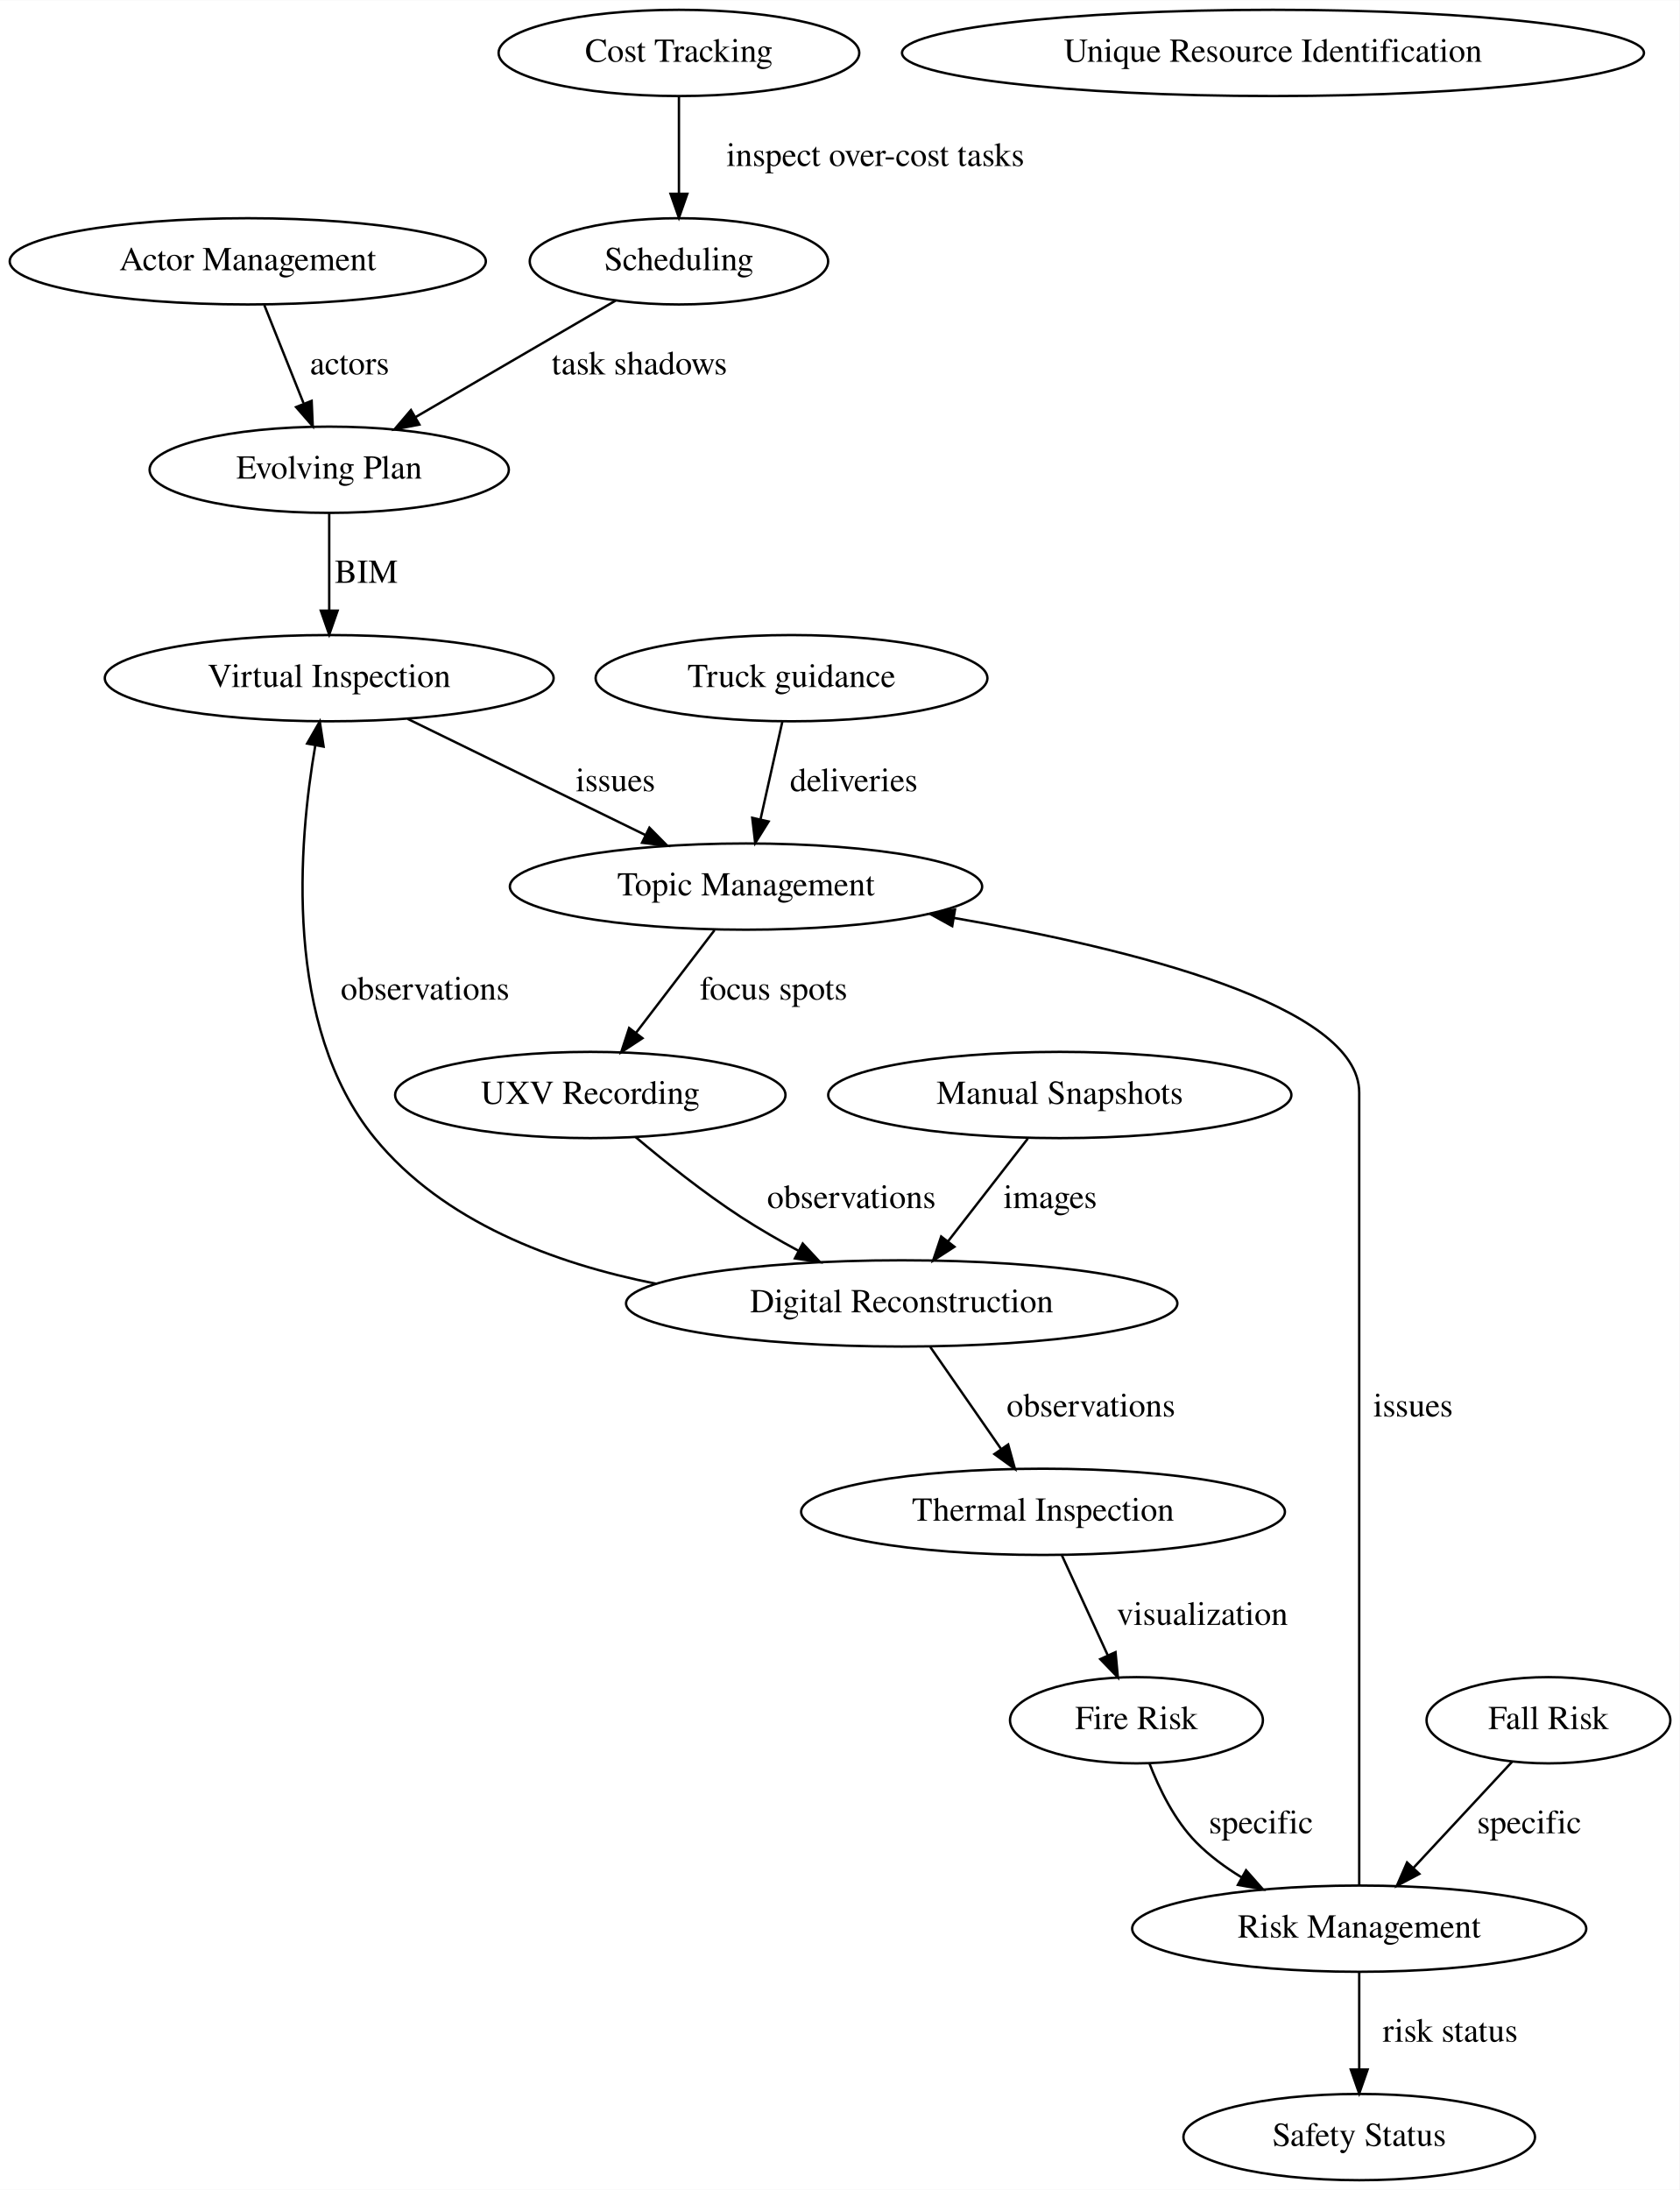
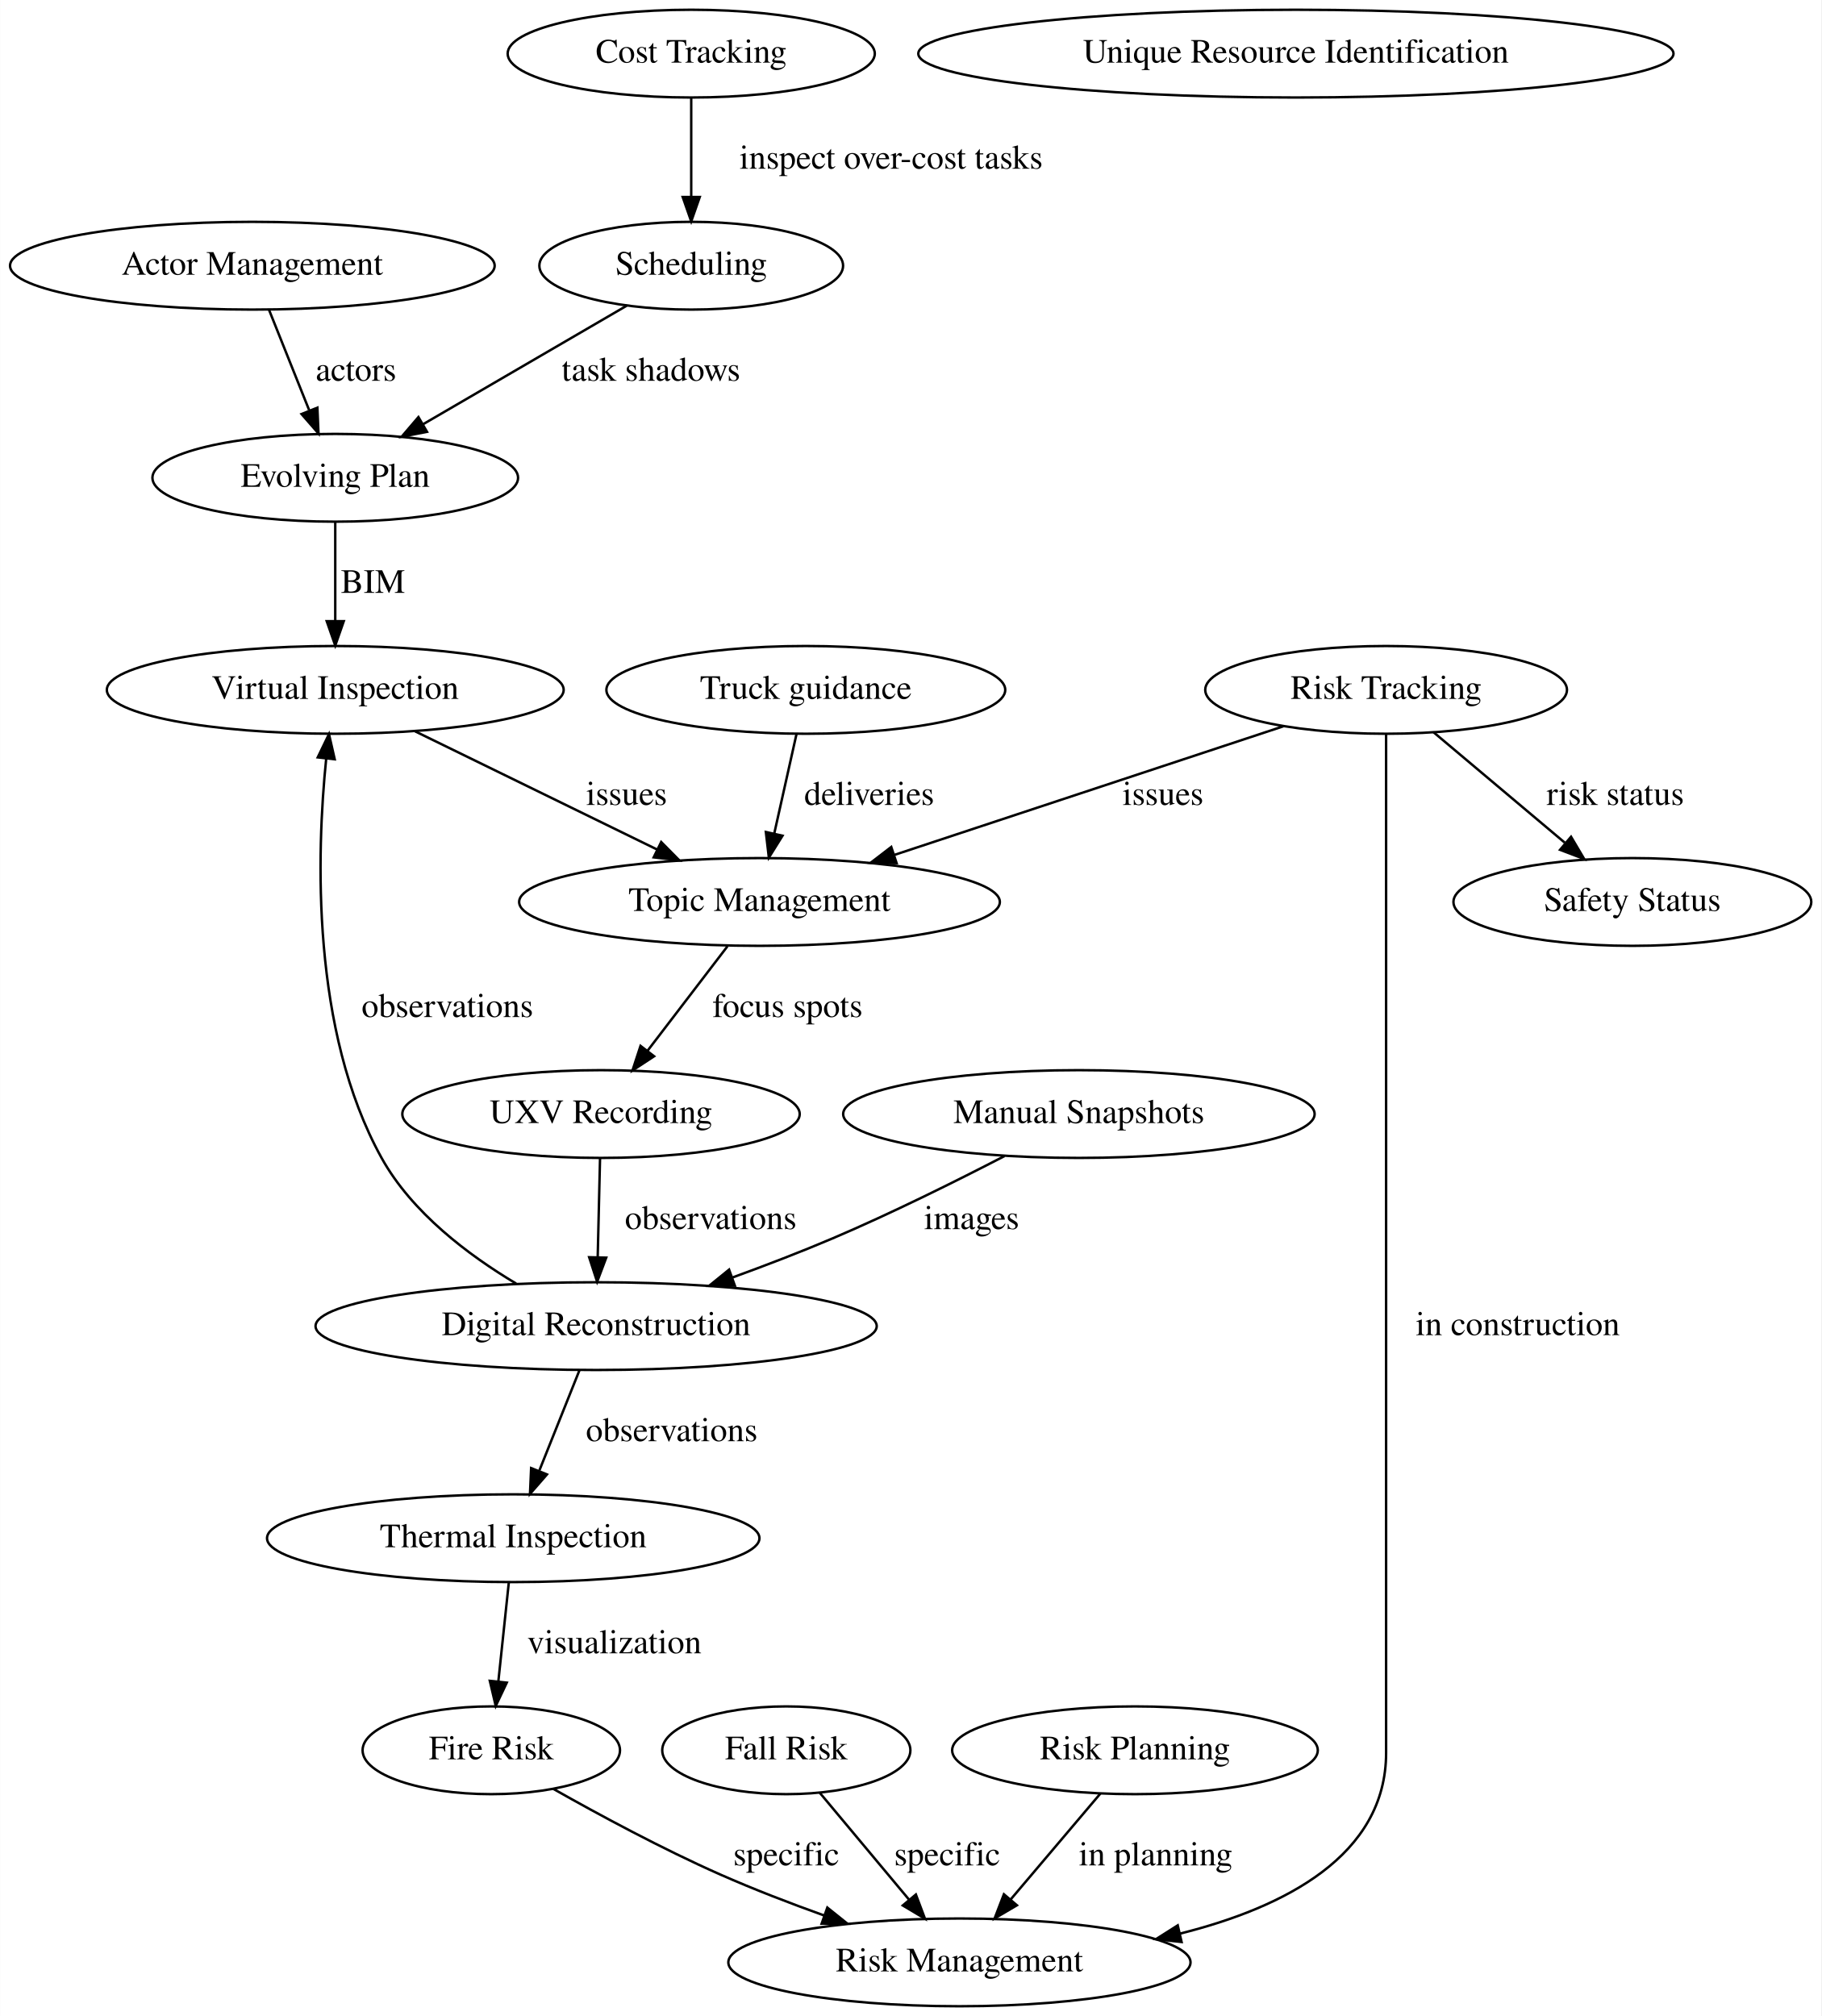
- <svg xmlns="http://www.w3.org/2000/svg" xmlns:xlink="http://www.w3.org/1999/xlink" width="701pt" height="914pt" viewBox="0.00 0.00 701.14 914.00">
-   <g id="graph0" class="graph" transform="scale(1 1) rotate(0) translate(4 910)">
-     <polygon fill="white" stroke="transparent" points="-4,4 -4,-910 697.14,-910 697.14,4 -4,4" />
+ <svg xmlns="http://www.w3.org/2000/svg" xmlns:xlink="http://www.w3.org/1999/xlink" width="747pt" height="827pt" viewBox="0.00 0.00 746.88 827.00">
+   <g id="graph0" class="graph" transform="scale(1 1) rotate(0) translate(4 823)">
+     <polygon fill="white" stroke="transparent" points="-4,4 -4,-823 742.88,-823 742.88,4 -4,4" />
    <g id="node1" class="node">
      <g id="a_node1">
        <a xlink:href="actor_management/scenario.html" xlink:title="Actor Management">
-           <ellipse fill="none" stroke="black" cx="99.44" cy="-801" rx="99.38" ry="18" />
-           <text text-anchor="middle" x="99.44" y="-797.3" font-family="Times,serif" font-size="14.00">Actor Management</text>
+           <ellipse fill="none" stroke="black" cx="99.44" cy="-714" rx="99.38" ry="18" />
+           <text text-anchor="middle" x="99.44" y="-710.3" font-family="Times,serif" font-size="14.00">Actor Management</text>
        </a>
      </g>
    </g>
    <g id="node4" class="node">
      <g id="a_node4">
        <a xlink:href="evolving_plan/scenario.html" xlink:title="Evolving Plan">
-           <ellipse fill="none" stroke="black" cx="133.44" cy="-714" rx="74.99" ry="18" />
-           <text text-anchor="middle" x="133.44" y="-710.3" font-family="Times,serif" font-size="14.00">Evolving Plan</text>
+           <ellipse fill="none" stroke="black" cx="133.44" cy="-627" rx="74.99" ry="18" />
+           <text text-anchor="middle" x="133.44" y="-623.3" font-family="Times,serif" font-size="14.00">Evolving Plan</text>
        </a>
      </g>
    </g>
    <g id="edge1" class="edge">
-       <path fill="none" stroke="black" d="M106.32,-782.8C111.02,-771.05 117.35,-755.24 122.7,-741.84" />
-       <polygon fill="black" stroke="black" points="126.11,-742.76 126.57,-732.18 119.61,-740.16 126.11,-742.76" />
-       <text text-anchor="middle" x="141.94" y="-753.8" font-family="Times,serif" font-size="14.00">actors</text>
+       <path fill="none" stroke="black" d="M106.32,-695.8C111.02,-684.05 117.35,-668.24 122.7,-654.84" />
+       <polygon fill="black" stroke="black" points="126.11,-655.76 126.57,-645.18 119.61,-653.16 126.11,-655.76" />
+       <text text-anchor="middle" x="141.94" y="-666.8" font-family="Times,serif" font-size="14.00">actors</text>
    </g>
    <g id="node2" class="node">
      <g id="a_node2">
        <a xlink:href="cost_tracking/scenario.html" xlink:title="Cost Tracking">
-           <ellipse fill="none" stroke="black" cx="279.44" cy="-888" rx="75.29" ry="18" />
-           <text text-anchor="middle" x="279.44" y="-884.3" font-family="Times,serif" font-size="14.00">Cost Tracking</text>
-         </a>
-       </g>
-     </g>
-     <g id="node10" class="node">
-       <g id="a_node10">
+           <ellipse fill="none" stroke="black" cx="279.44" cy="-801" rx="75.29" ry="18" />
+           <text text-anchor="middle" x="279.44" y="-797.3" font-family="Times,serif" font-size="14.00">Cost Tracking</text>
+         </a>
+       </g>
+     </g>
+     <g id="node12" class="node">
+       <g id="a_node12">
        <a xlink:href="scheduling/scenario.html" xlink:title="Scheduling">
-           <ellipse fill="none" stroke="black" cx="279.44" cy="-801" rx="62.29" ry="18" />
-           <text text-anchor="middle" x="279.44" y="-797.3" font-family="Times,serif" font-size="14.00">Scheduling</text>
+           <ellipse fill="none" stroke="black" cx="279.44" cy="-714" rx="62.29" ry="18" />
+           <text text-anchor="middle" x="279.44" y="-710.3" font-family="Times,serif" font-size="14.00">Scheduling</text>
        </a>
      </g>
    </g>
    <g id="edge2" class="edge">
-       <path fill="none" stroke="black" d="M279.44,-869.8C279.44,-858.16 279.44,-842.55 279.44,-829.24" />
-       <polygon fill="black" stroke="black" points="282.94,-829.18 279.44,-819.18 275.94,-829.18 282.94,-829.18" />
-       <text text-anchor="middle" x="361.44" y="-840.8" font-family="Times,serif" font-size="14.00">inspect over-cost tasks</text>
+       <path fill="none" stroke="black" d="M279.44,-782.8C279.44,-771.16 279.44,-755.55 279.44,-742.24" />
+       <polygon fill="black" stroke="black" points="282.94,-742.18 279.44,-732.18 275.94,-742.18 282.94,-742.18" />
+       <text text-anchor="middle" x="361.44" y="-753.8" font-family="Times,serif" font-size="14.00">inspect over-cost tasks</text>
    </g>
    <g id="node3" class="node">
      <g id="a_node3">
        <a xlink:href="digital_reconstruction/scenario.html" xlink:title="Digital Reconstruction">
-           <ellipse fill="none" stroke="black" cx="372.44" cy="-366" rx="115.08" ry="18" />
-           <text text-anchor="middle" x="372.44" y="-362.3" font-family="Times,serif" font-size="14.00">Digital Reconstruction</text>
-         </a>
-       </g>
-     </g>
-     <g id="node11" class="node">
-       <g id="a_node11">
+           <ellipse fill="none" stroke="black" cx="240.44" cy="-279" rx="115.08" ry="18" />
+           <text text-anchor="middle" x="240.44" y="-275.3" font-family="Times,serif" font-size="14.00">Digital Reconstruction</text>
+         </a>
+       </g>
+     </g>
+     <g id="node13" class="node">
+       <g id="a_node13">
        <a xlink:href="thermal_inspection/scenario.html" xlink:title="Thermal Inspection">
-           <ellipse fill="none" stroke="black" cx="431.44" cy="-279" rx="100.98" ry="18" />
-           <text text-anchor="middle" x="431.44" y="-275.3" font-family="Times,serif" font-size="14.00">Thermal Inspection</text>
+           <ellipse fill="none" stroke="black" cx="206.44" cy="-192" rx="100.98" ry="18" />
+           <text text-anchor="middle" x="206.44" y="-188.3" font-family="Times,serif" font-size="14.00">Thermal Inspection</text>
        </a>
      </g>
    </g>
    <g id="edge4" class="edge">
-       <path fill="none" stroke="black" d="M384.38,-347.8C392.83,-335.62 404.31,-319.09 413.81,-305.4" />
-       <polygon fill="black" stroke="black" points="416.89,-307.1 419.72,-296.89 411.14,-303.1 416.89,-307.1" />
-       <text text-anchor="middle" x="451.44" y="-318.8" font-family="Times,serif" font-size="14.00">observations</text>
-     </g>
-     <g id="node16" class="node">
-       <g id="a_node16">
+       <path fill="none" stroke="black" d="M233.56,-260.8C228.86,-249.05 222.54,-233.24 217.18,-219.84" />
+       <polygon fill="black" stroke="black" points="220.27,-218.16 213.31,-210.18 213.78,-220.76 220.27,-218.16" />
+       <text text-anchor="middle" x="271.44" y="-231.8" font-family="Times,serif" font-size="14.00">observations</text>
+     </g>
+     <g id="node18" class="node">
+       <g id="a_node18">
        <a xlink:href="virtual_inspection/scenario.html" xlink:title="Virtual Inspection">
-           <ellipse fill="none" stroke="black" cx="133.44" cy="-627" rx="93.68" ry="18" />
-           <text text-anchor="middle" x="133.44" y="-623.3" font-family="Times,serif" font-size="14.00">Virtual Inspection</text>
+           <ellipse fill="none" stroke="black" cx="133.44" cy="-540" rx="93.68" ry="18" />
+           <text text-anchor="middle" x="133.44" y="-536.3" font-family="Times,serif" font-size="14.00">Virtual Inspection</text>
        </a>
      </g>
    </g>
    <g id="edge3" class="edge">
-       <path fill="none" stroke="black" d="M269.95,-374.2C227.24,-382.67 181.02,-400.02 152.44,-435 114.12,-481.9 120.64,-558.48 127.64,-598.96" />
-       <polygon fill="black" stroke="black" points="124.22,-599.71 129.5,-608.9 131.1,-598.43 124.22,-599.71" />
-       <text text-anchor="middle" x="173.44" y="-492.8" font-family="Times,serif" font-size="14.00">observations</text>
+       <path fill="none" stroke="black" d="M207.64,-296.45C188.15,-308.06 164.89,-325.54 152.44,-348 123.5,-400.22 125.76,-472.89 129.73,-511.82" />
+       <polygon fill="black" stroke="black" points="126.26,-512.31 130.87,-521.86 133.22,-511.53 126.26,-512.31" />
+       <text text-anchor="middle" x="179.44" y="-405.8" font-family="Times,serif" font-size="14.00">observations</text>
    </g>
    <g id="edge5" class="edge">
-       <path fill="none" stroke="black" d="M133.44,-695.8C133.44,-684.16 133.44,-668.55 133.44,-655.24" />
-       <polygon fill="black" stroke="black" points="136.94,-655.18 133.44,-645.18 129.94,-655.18 136.94,-655.18" />
-       <text text-anchor="middle" x="148.94" y="-666.8" font-family="Times,serif" font-size="14.00">BIM</text>
+       <path fill="none" stroke="black" d="M133.44,-608.8C133.44,-597.16 133.44,-581.55 133.44,-568.24" />
+       <polygon fill="black" stroke="black" points="136.94,-568.18 133.44,-558.18 129.94,-568.18 136.94,-568.18" />
+       <text text-anchor="middle" x="148.94" y="-579.8" font-family="Times,serif" font-size="14.00">BIM</text>
    </g>
    <g id="node5" class="node">
      <g id="a_node5">
        <a xlink:href="fall_risk/scenario.html" xlink:title="Fall Risk">
-           <ellipse fill="none" stroke="black" cx="642.44" cy="-192" rx="50.89" ry="18" />
-           <text text-anchor="middle" x="642.44" y="-188.3" font-family="Times,serif" font-size="14.00">Fall Risk</text>
+           <ellipse fill="none" stroke="black" cx="318.44" cy="-105" rx="50.89" ry="18" />
+           <text text-anchor="middle" x="318.44" y="-101.3" font-family="Times,serif" font-size="14.00">Fall Risk</text>
        </a>
      </g>
    </g>
    <g id="node8" class="node">
      <g id="a_node8">
        <a xlink:href="risk_management/scenario.html" xlink:title="Risk Management">
-           <ellipse fill="none" stroke="black" cx="563.44" cy="-105" rx="94.78" ry="18" />
-           <text text-anchor="middle" x="563.44" y="-101.3" font-family="Times,serif" font-size="14.00">Risk Management</text>
+           <ellipse fill="none" stroke="black" cx="389.44" cy="-18" rx="94.78" ry="18" />
+           <text text-anchor="middle" x="389.44" y="-14.3" font-family="Times,serif" font-size="14.00">Risk Management</text>
        </a>
      </g>
    </g>
    <g id="edge6" class="edge">
-       <path fill="none" stroke="black" d="M627.21,-174.61C615.56,-162.07 599.31,-144.59 586.12,-130.41" />
-       <polygon fill="black" stroke="black" points="588.54,-127.86 579.17,-122.92 583.41,-132.63 588.54,-127.86" />
-       <text text-anchor="middle" x="634.44" y="-144.8" font-family="Times,serif" font-size="14.00">specific</text>
+       <path fill="none" stroke="black" d="M332.13,-87.61C342.51,-75.19 356.94,-57.91 368.72,-43.8" />
+       <polygon fill="black" stroke="black" points="371.58,-45.84 375.31,-35.92 366.21,-41.35 371.58,-45.84" />
+       <text text-anchor="middle" x="384.44" y="-57.8" font-family="Times,serif" font-size="14.00">specific</text>
    </g>
    <g id="node6" class="node">
      <g id="a_node6">
        <a xlink:href="fire_risk/scenario.html" xlink:title="Fire Risk">
-           <ellipse fill="none" stroke="black" cx="470.44" cy="-192" rx="52.79" ry="18" />
-           <text text-anchor="middle" x="470.44" y="-188.3" font-family="Times,serif" font-size="14.00">Fire Risk</text>
+           <ellipse fill="none" stroke="black" cx="197.44" cy="-105" rx="52.79" ry="18" />
+           <text text-anchor="middle" x="197.44" y="-101.3" font-family="Times,serif" font-size="14.00">Fire Risk</text>
        </a>
      </g>
    </g>
    <g id="edge7" class="edge">
-       <path fill="none" stroke="black" d="M475.83,-174.06C479.88,-163.52 486.3,-150.25 495.44,-141 500.95,-135.42 507.54,-130.56 514.42,-126.37" />
-       <polygon fill="black" stroke="black" points="516.21,-129.37 523.22,-121.43 512.79,-123.27 516.21,-129.37" />
-       <text text-anchor="middle" x="522.44" y="-144.8" font-family="Times,serif" font-size="14.00">specific</text>
+       <path fill="none" stroke="black" d="M222.87,-89.17C241.51,-78.63 267.6,-64.53 291.44,-54 305,-48.01 319.94,-42.26 333.98,-37.22" />
+       <polygon fill="black" stroke="black" points="335.26,-40.48 343.52,-33.85 332.93,-33.88 335.26,-40.48" />
+       <text text-anchor="middle" x="318.44" y="-57.8" font-family="Times,serif" font-size="14.00">specific</text>
    </g>
    <g id="node7" class="node">
      <g id="a_node7">
        <a xlink:href="manual_snapshots/scenario.html" xlink:title="Manual Snapshots">
-           <ellipse fill="none" stroke="black" cx="438.44" cy="-453" rx="96.68" ry="18" />
-           <text text-anchor="middle" x="438.44" y="-449.3" font-family="Times,serif" font-size="14.00">Manual Snapshots</text>
+           <ellipse fill="none" stroke="black" cx="438.44" cy="-366" rx="96.68" ry="18" />
+           <text text-anchor="middle" x="438.44" y="-362.3" font-family="Times,serif" font-size="14.00">Manual Snapshots</text>
        </a>
      </g>
    </g>
    <g id="edge8" class="edge">
-       <path fill="none" stroke="black" d="M425.09,-434.8C415.54,-422.51 402.55,-405.77 391.86,-392.01" />
-       <polygon fill="black" stroke="black" points="394.45,-389.64 385.55,-383.89 388.92,-393.93 394.45,-389.64" />
-       <text text-anchor="middle" x="434.44" y="-405.8" font-family="Times,serif" font-size="14.00">images</text>
+       <path fill="none" stroke="black" d="M407.92,-348.76C388.1,-338.5 361.56,-325.28 337.44,-315 324.32,-309.41 309.97,-303.91 296.43,-298.98" />
+       <polygon fill="black" stroke="black" points="297.34,-295.59 286.74,-295.5 294.97,-302.18 297.34,-295.59" />
+       <text text-anchor="middle" x="394.44" y="-318.8" font-family="Times,serif" font-size="14.00">images</text>
    </g>
    <g id="node9" class="node">
      <g id="a_node9">
+         <a xlink:href="risk_planning/scenario.html" xlink:title="Risk Planning">
+           <ellipse fill="none" stroke="black" cx="461.44" cy="-105" rx="74.99" ry="18" />
+           <text text-anchor="middle" x="461.44" y="-101.3" font-family="Times,serif" font-size="14.00">Risk Planning</text>
+         </a>
+       </g>
+     </g>
+     <g id="edge9" class="edge">
+       <path fill="none" stroke="black" d="M447.22,-87.21C436.73,-74.83 422.3,-57.8 410.49,-43.85" />
+       <polygon fill="black" stroke="black" points="413.02,-41.42 403.88,-36.05 407.68,-45.94 413.02,-41.42" />
+       <text text-anchor="middle" x="469.94" y="-57.8" font-family="Times,serif" font-size="14.00">in planning</text>
+     </g>
+     <g id="node10" class="node">
+       <g id="a_node10">
+         <a xlink:href="risk_tracking/scenario.html" xlink:title="Risk Tracking">
+           <ellipse fill="none" stroke="black" cx="564.44" cy="-540" rx="74.19" ry="18" />
+           <text text-anchor="middle" x="564.44" y="-536.3" font-family="Times,serif" font-size="14.00">Risk Tracking</text>
+         </a>
+       </g>
+     </g>
+     <g id="edge10" class="edge">
+       <path fill="none" stroke="black" d="M564.44,-521.74C564.44,-504.57 564.44,-477.46 564.44,-454 564.44,-454 564.44,-454 564.44,-104 564.44,-61.78 522.71,-40.52 480,-29.82" />
+       <polygon fill="black" stroke="black" points="480.56,-26.36 470.03,-27.51 478.98,-33.18 480.56,-26.36" />
+       <text text-anchor="middle" x="618.44" y="-275.3" font-family="Times,serif" font-size="14.00">in construction</text>
+     </g>
+     <g id="node11" class="node">
+       <g id="a_node11">
        <a xlink:href="safety_status/scenario.html" xlink:title="Safety Status">
-           <ellipse fill="none" stroke="black" cx="563.44" cy="-18" rx="73.39" ry="18" />
-           <text text-anchor="middle" x="563.44" y="-14.3" font-family="Times,serif" font-size="14.00">Safety Status</text>
-         </a>
-       </g>
-     </g>
-     <g id="edge10" class="edge">
-       <path fill="none" stroke="black" d="M563.44,-86.8C563.44,-75.16 563.44,-59.55 563.44,-46.24" />
-       <polygon fill="black" stroke="black" points="566.94,-46.18 563.44,-36.18 559.94,-46.18 566.94,-46.18" />
-       <text text-anchor="middle" x="601.44" y="-57.8" font-family="Times,serif" font-size="14.00">risk status</text>
-     </g>
-     <g id="node12" class="node">
-       <g id="a_node12">
+           <ellipse fill="none" stroke="black" cx="665.44" cy="-453" rx="73.39" ry="18" />
+           <text text-anchor="middle" x="665.44" y="-449.3" font-family="Times,serif" font-size="14.00">Safety Status</text>
+         </a>
+       </g>
+     </g>
+     <g id="edge12" class="edge">
+       <path fill="none" stroke="black" d="M583.91,-522.61C599.19,-509.76 620.64,-491.71 637.7,-477.34" />
+       <polygon fill="black" stroke="black" points="640.29,-479.75 645.68,-470.63 635.78,-474.39 640.29,-479.75" />
+       <text text-anchor="middle" x="658.44" y="-492.8" font-family="Times,serif" font-size="14.00">risk status</text>
+     </g>
+     <g id="node14" class="node">
+       <g id="a_node14">
        <a xlink:href="topic_management/scenario.html" xlink:title="Topic Management">
-           <ellipse fill="none" stroke="black" cx="307.44" cy="-540" rx="98.58" ry="18" />
-           <text text-anchor="middle" x="307.44" y="-536.3" font-family="Times,serif" font-size="14.00">Topic Management</text>
-         </a>
-       </g>
-     </g>
-     <g id="edge9" class="edge">
-       <path fill="none" stroke="black" d="M563.44,-123.26C563.44,-140.43 563.44,-167.54 563.44,-191 563.44,-454 563.44,-454 563.44,-454 563.44,-490.53 468.38,-514.1 394.12,-526.94" />
-       <polygon fill="black" stroke="black" points="393.53,-523.49 384.25,-528.61 394.69,-530.4 393.53,-523.49" />
-       <text text-anchor="middle" x="585.94" y="-318.8" font-family="Times,serif" font-size="14.00">issues</text>
+           <ellipse fill="none" stroke="black" cx="307.44" cy="-453" rx="98.58" ry="18" />
+           <text text-anchor="middle" x="307.44" y="-449.3" font-family="Times,serif" font-size="14.00">Topic Management</text>
+         </a>
+       </g>
    </g>
    <g id="edge11" class="edge">
-       <path fill="none" stroke="black" d="M253,-784.61C229.63,-771 195.32,-751.03 169.44,-735.96" />
-       <polygon fill="black" stroke="black" points="171.08,-732.86 160.67,-730.85 167.56,-738.91 171.08,-732.86" />
-       <text text-anchor="middle" x="262.94" y="-753.8" font-family="Times,serif" font-size="14.00">task shadows</text>
-     </g>
-     <g id="edge12" class="edge">
-       <path fill="none" stroke="black" d="M439.33,-260.8C444.81,-248.85 452.22,-232.72 458.43,-219.18" />
-       <polygon fill="black" stroke="black" points="461.7,-220.43 462.69,-209.89 455.34,-217.51 461.7,-220.43" />
-       <text text-anchor="middle" x="497.94" y="-231.8" font-family="Times,serif" font-size="14.00">visualization</text>
+       <path fill="none" stroke="black" d="M522.29,-525.06C478.73,-510.65 410.52,-488.09 362.67,-472.27" />
+       <polygon fill="black" stroke="black" points="363.68,-468.91 353.08,-469.1 361.48,-475.56 363.68,-468.91" />
+       <text text-anchor="middle" x="472.94" y="-492.8" font-family="Times,serif" font-size="14.00">issues</text>
+     </g>
+     <g id="edge13" class="edge">
+       <path fill="none" stroke="black" d="M253,-697.61C229.63,-684 195.32,-664.03 169.44,-648.96" />
+       <polygon fill="black" stroke="black" points="171.08,-645.86 160.67,-643.85 167.56,-651.91 171.08,-645.86" />
+       <text text-anchor="middle" x="262.94" y="-666.8" font-family="Times,serif" font-size="14.00">task shadows</text>
+     </g>
+     <g id="edge14" class="edge">
+       <path fill="none" stroke="black" d="M204.62,-173.8C203.39,-162.16 201.73,-146.55 200.33,-133.24" />
+       <polygon fill="black" stroke="black" points="203.79,-132.75 199.26,-123.18 196.83,-133.49 203.79,-132.75" />
+       <text text-anchor="middle" x="247.94" y="-144.8" font-family="Times,serif" font-size="14.00">visualization</text>
+     </g>
+     <g id="node17" class="node">
+       <g id="a_node17">
+         <a xlink:href="uxv_recording/scenario.html" xlink:title="UXV Recording">
+           <ellipse fill="none" stroke="black" cx="242.44" cy="-366" rx="81.49" ry="18" />
+           <text text-anchor="middle" x="242.44" y="-362.3" font-family="Times,serif" font-size="14.00">UXV Recording</text>
+         </a>
+       </g>
+     </g>
+     <g id="edge15" class="edge">
+       <path fill="none" stroke="black" d="M294.29,-434.8C284.89,-422.51 272.09,-405.77 261.56,-392.01" />
+       <polygon fill="black" stroke="black" points="264.21,-389.7 255.35,-383.89 258.65,-393.96 264.21,-389.7" />
+       <text text-anchor="middle" x="318.94" y="-405.8" font-family="Times,serif" font-size="14.00">focus spots</text>
    </g>
    <g id="node15" class="node">
      <g id="a_node15">
-         <a xlink:href="uxv_recording/scenario.html" xlink:title="UXV Recording">
-           <ellipse fill="none" stroke="black" cx="242.44" cy="-453" rx="81.49" ry="18" />
-           <text text-anchor="middle" x="242.44" y="-449.3" font-family="Times,serif" font-size="14.00">UXV Recording</text>
-         </a>
-       </g>
-     </g>
-     <g id="edge13" class="edge">
-       <path fill="none" stroke="black" d="M294.29,-521.8C284.89,-509.51 272.09,-492.77 261.56,-479.01" />
-       <polygon fill="black" stroke="black" points="264.21,-476.7 255.35,-470.89 258.65,-480.96 264.21,-476.7" />
-       <text text-anchor="middle" x="318.94" y="-492.8" font-family="Times,serif" font-size="14.00">focus spots</text>
-     </g>
-     <g id="node13" class="node">
-       <g id="a_node13">
        <a xlink:href="truck_guidance/scenario.html" xlink:title="Truck guidance">
-           <ellipse fill="none" stroke="black" cx="326.44" cy="-627" rx="81.79" ry="18" />
-           <text text-anchor="middle" x="326.44" y="-623.3" font-family="Times,serif" font-size="14.00">Truck guidance</text>
-         </a>
-       </g>
-     </g>
-     <g id="edge14" class="edge">
-       <path fill="none" stroke="black" d="M322.6,-608.8C320,-597.16 316.5,-581.55 313.53,-568.24" />
-       <polygon fill="black" stroke="black" points="316.88,-567.17 311.28,-558.18 310.05,-568.7 316.88,-567.17" />
-       <text text-anchor="middle" x="352.44" y="-579.8" font-family="Times,serif" font-size="14.00">deliveries</text>
-     </g>
-     <g id="node14" class="node">
-       <g id="a_node14">
+           <ellipse fill="none" stroke="black" cx="326.44" cy="-540" rx="81.79" ry="18" />
+           <text text-anchor="middle" x="326.44" y="-536.3" font-family="Times,serif" font-size="14.00">Truck guidance</text>
+         </a>
+       </g>
+     </g>
+     <g id="edge16" class="edge">
+       <path fill="none" stroke="black" d="M322.6,-521.8C320,-510.16 316.5,-494.55 313.53,-481.24" />
+       <polygon fill="black" stroke="black" points="316.88,-480.17 311.28,-471.18 310.05,-481.7 316.88,-480.17" />
+       <text text-anchor="middle" x="352.44" y="-492.8" font-family="Times,serif" font-size="14.00">deliveries</text>
+     </g>
+     <g id="node16" class="node">
+       <g id="a_node16">
        <a xlink:href="unique_resource_identification/scenario.html" xlink:title="Unique Resource Identification">
-           <ellipse fill="none" stroke="black" cx="527.44" cy="-888" rx="154.87" ry="18" />
-           <text text-anchor="middle" x="527.44" y="-884.3" font-family="Times,serif" font-size="14.00">Unique Resource Identification</text>
-         </a>
-       </g>
-     </g>
-     <g id="edge15" class="edge">
-       <path fill="none" stroke="black" d="M261.31,-435.47C273.47,-425.22 289.87,-412.12 305.44,-402 312.96,-397.12 321.23,-392.35 329.32,-387.98" />
-       <polygon fill="black" stroke="black" points="331.12,-390.99 338.34,-383.24 327.86,-384.8 331.12,-390.99" />
-       <text text-anchor="middle" x="351.44" y="-405.8" font-family="Times,serif" font-size="14.00">observations</text>
-     </g>
-     <g id="edge16" class="edge">
-       <path fill="none" stroke="black" d="M166.17,-610.01C194.27,-596.28 234.95,-576.41 265.45,-561.51" />
-       <polygon fill="black" stroke="black" points="267.12,-564.59 274.56,-557.06 264.04,-558.3 267.12,-564.59" />
-       <text text-anchor="middle" x="252.94" y="-579.8" font-family="Times,serif" font-size="14.00">issues</text>
+           <ellipse fill="none" stroke="black" cx="527.44" cy="-801" rx="154.87" ry="18" />
+           <text text-anchor="middle" x="527.44" y="-797.3" font-family="Times,serif" font-size="14.00">Unique Resource Identification</text>
+         </a>
+       </g>
+     </g>
+     <g id="edge17" class="edge">
+       <path fill="none" stroke="black" d="M242.04,-347.8C241.76,-336.16 241.4,-320.55 241.08,-307.24" />
+       <polygon fill="black" stroke="black" points="244.58,-307.09 240.85,-297.18 237.58,-307.26 244.58,-307.09" />
+       <text text-anchor="middle" x="287.44" y="-318.8" font-family="Times,serif" font-size="14.00">observations</text>
+     </g>
+     <g id="edge18" class="edge">
+       <path fill="none" stroke="black" d="M166.17,-523.01C194.27,-509.28 234.95,-489.41 265.45,-474.51" />
+       <polygon fill="black" stroke="black" points="267.12,-477.59 274.56,-470.06 264.04,-471.3 267.12,-477.59" />
+       <text text-anchor="middle" x="252.94" y="-492.8" font-family="Times,serif" font-size="14.00">issues</text>
    </g>
  </g>
</svg>
